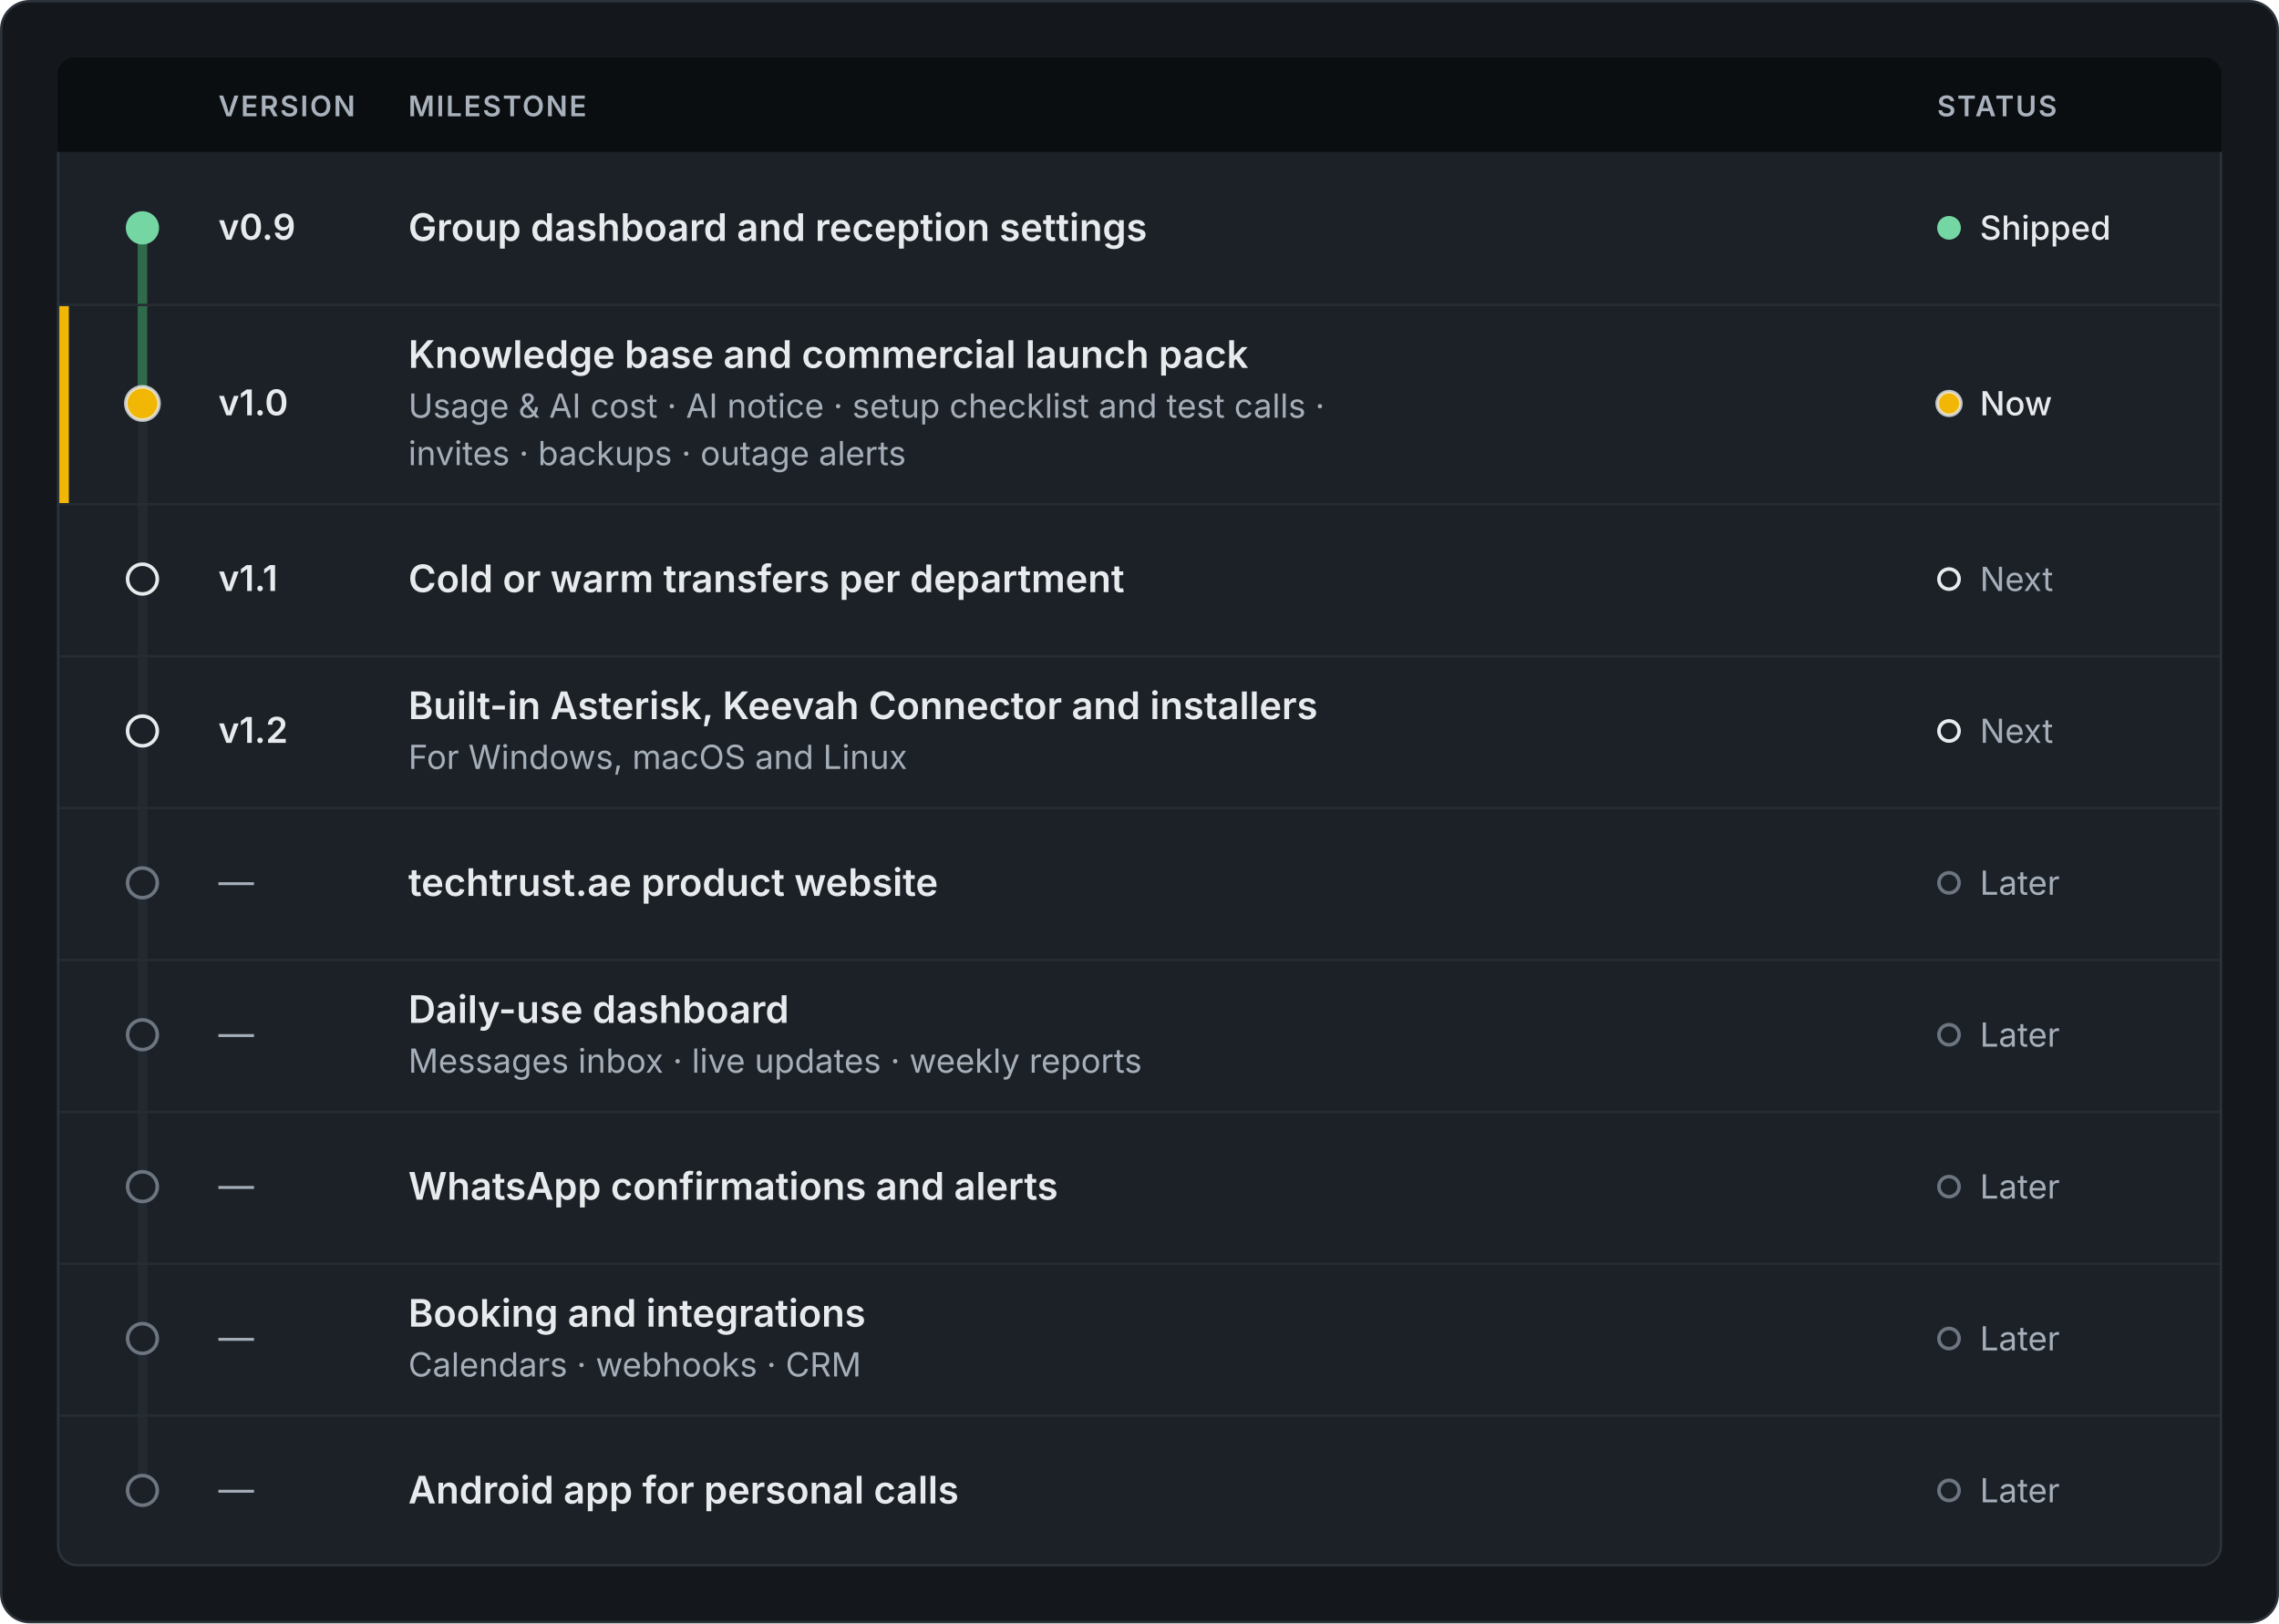
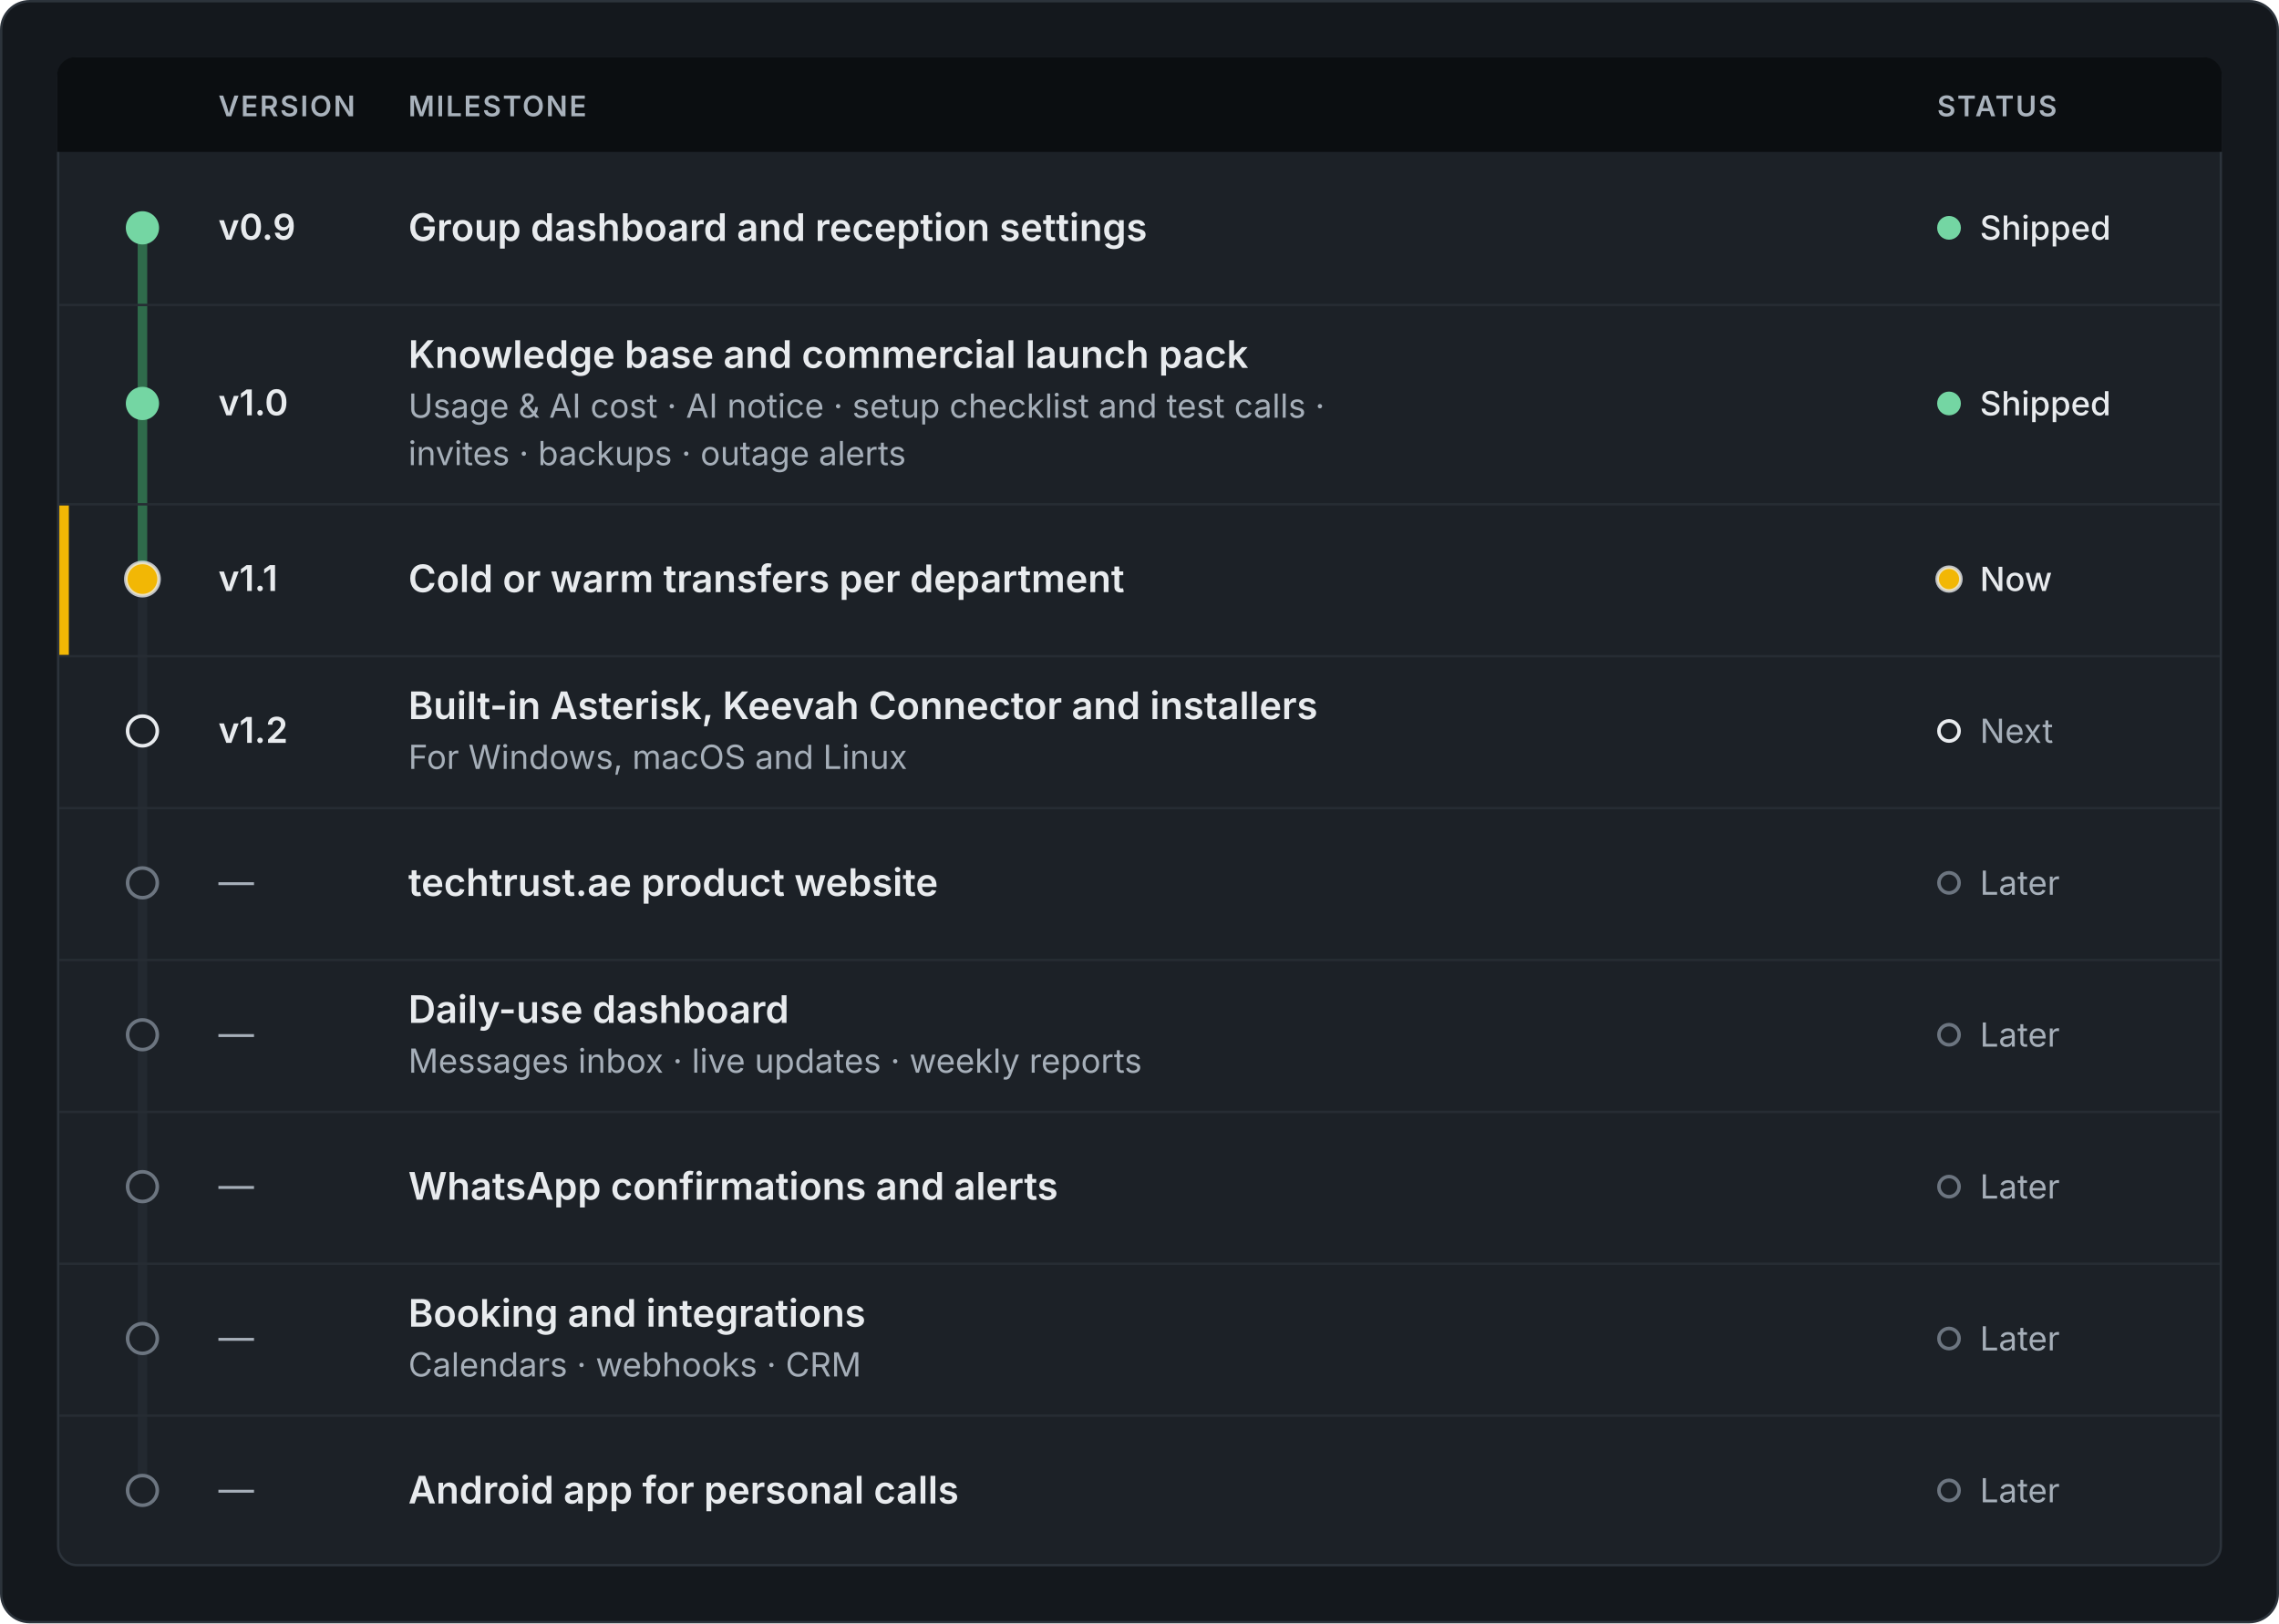
<svg xmlns="http://www.w3.org/2000/svg" width="960" height="684" viewBox="0 0 960 684" role="img" aria-labelledby="title desc">
  <style>
text{font-family:'Fira Sans', -apple-system, BlinkMacSystemFont, 'Segoe UI', Inter, Helvetica, Arial, sans-serif;font-variant-numeric:tabular-nums}
.head{font-size:12px;font-weight:600;letter-spacing:.06em;fill:#a9b2bc}
.ver{font-size:15px;font-weight:600;fill:#e8ebee}
.none{font-size:15px;fill:#a6afb9}
.title{font-size:16px;font-weight:600;fill:#e8ebee}
.detail{font-size:14px;fill:#a6afb9}
.st{font-size:14px;font-weight:500;fill:#e8ebee}
.stq{font-size:14px;fill:#a6afb9}
</style>
  <rect x=".5" y=".5" width="959" height="683" rx="12" fill="#14181d" stroke="#2c333b" />
  <rect x="24.5" y="24.5" width="911" height="635" rx="8" fill="#1c2127" stroke="#2c333b" />
  <path d="M24 32a8 8 0 0 1 8-8h896a8 8 0 0 1 8 8v32H24z" fill="#0b0e11" />
  <text x="92" y="49" class="head">VERSION</text>
  <text x="172" y="49" class="head">MILESTONE</text>
  <text x="816" y="49" class="head">STATUS</text>
  <rect x="58" y="96" width="4" height="532" rx="2" fill="#232930" />
-   <rect x="58" y="96" width="4" height="74" fill="#2f6b4b" />
+   <rect x="58" y="96" width="4" height="148" fill="#2f6b4b" />
  <circle cx="60" cy="96" r="7" fill="#74d6a3" />
  <text x="92" y="101" class="ver">v0.9</text>
  <text x="172" y="101.5" class="title">Group dashboard and reception settings</text>
  <circle cx="821" cy="96" r="5" fill="#74d6a3" />
  <text x="834" y="101" class="st">Shipped</text>
  <rect x="25" y="128" width="910" height="1" fill="#262c33" />
-   <rect x="25" y="129" width="4" height="83" fill="#f2b705" />
-   <circle cx="60" cy="170" r="7" fill="#f2b705" stroke="#e8ebee" stroke-opacity=".8" stroke-width="1.5" />
+   <circle cx="60" cy="170" r="7" fill="#74d6a3" />
  <text x="92" y="175" class="ver">v1.0</text>
  <text x="172" y="155" class="title">Knowledge base and commercial launch pack</text>
  <text x="172" y="176" class="detail">Usage &amp; AI cost · AI notice · setup checklist and test calls ·</text>
  <text x="172" y="196" class="detail">invites · backups · outage alerts</text>
-   <circle cx="821" cy="170" r="5" fill="#f2b705" stroke="#e8ebee" stroke-opacity=".8" stroke-width="1.5" />
-   <text x="834" y="175" class="st">Now</text>
+   <circle cx="821" cy="170" r="5" fill="#74d6a3" />
+   <text x="834" y="175" class="st">Shipped</text>
  <rect x="25" y="212" width="910" height="1" fill="#262c33" />
-   <circle cx="60" cy="244" r="6.25" fill="#1c2127" stroke="#e8ebee" stroke-width="1.5" />
+   <rect x="25" y="213" width="4" height="63" fill="#f2b705" />
+   <circle cx="60" cy="244" r="7" fill="#f2b705" stroke="#e8ebee" stroke-opacity=".8" stroke-width="1.5" />
  <text x="92" y="249" class="ver">v1.1</text>
  <text x="172" y="249.5" class="title">Cold or warm transfers per department</text>
-   <circle cx="821" cy="244" r="4.25" fill="#1c2127" stroke="#e8ebee" stroke-width="1.5" />
-   <text x="834" y="249" class="stq">Next</text>
+   <circle cx="821" cy="244" r="5" fill="#f2b705" stroke="#e8ebee" stroke-opacity=".8" stroke-width="1.5" />
+   <text x="834" y="249" class="st">Now</text>
  <rect x="25" y="276" width="910" height="1" fill="#262c33" />
  <circle cx="60" cy="308" r="6.25" fill="#1c2127" stroke="#e8ebee" stroke-width="1.5" />
  <text x="92" y="313" class="ver">v1.2</text>
  <text x="172" y="303" class="title">Built-in Asterisk, Keevah Connector and installers</text>
  <text x="172" y="324" class="detail">For Windows, macOS and Linux</text>
  <circle cx="821" cy="308" r="4.25" fill="#1c2127" stroke="#e8ebee" stroke-width="1.5" />
  <text x="834" y="313" class="stq">Next</text>
  <rect x="25" y="340" width="910" height="1" fill="#262c33" />
  <circle cx="60" cy="372" r="6.25" fill="#1c2127" stroke="#6c7580" stroke-width="1.5" />
  <text x="92" y="377" class="none">—</text>
  <text x="172" y="377.5" class="title">techtrust.ae product website</text>
  <circle cx="821" cy="372" r="4.25" fill="#1c2127" stroke="#6c7580" stroke-width="1.5" />
  <text x="834" y="377" class="stq">Later</text>
  <rect x="25" y="404" width="910" height="1" fill="#262c33" />
  <circle cx="60" cy="436" r="6.25" fill="#1c2127" stroke="#6c7580" stroke-width="1.5" />
  <text x="92" y="441" class="none">—</text>
  <text x="172" y="431" class="title">Daily-use dashboard</text>
  <text x="172" y="452" class="detail">Messages inbox · live updates · weekly reports</text>
  <circle cx="821" cy="436" r="4.25" fill="#1c2127" stroke="#6c7580" stroke-width="1.5" />
  <text x="834" y="441" class="stq">Later</text>
  <rect x="25" y="468" width="910" height="1" fill="#262c33" />
  <circle cx="60" cy="500" r="6.25" fill="#1c2127" stroke="#6c7580" stroke-width="1.5" />
  <text x="92" y="505" class="none">—</text>
  <text x="172" y="505.5" class="title">WhatsApp confirmations and alerts</text>
  <circle cx="821" cy="500" r="4.25" fill="#1c2127" stroke="#6c7580" stroke-width="1.5" />
  <text x="834" y="505" class="stq">Later</text>
  <rect x="25" y="532" width="910" height="1" fill="#262c33" />
  <circle cx="60" cy="564" r="6.25" fill="#1c2127" stroke="#6c7580" stroke-width="1.5" />
  <text x="92" y="569" class="none">—</text>
  <text x="172" y="559" class="title">Booking and integrations</text>
  <text x="172" y="580" class="detail">Calendars · webhooks · CRM</text>
  <circle cx="821" cy="564" r="4.25" fill="#1c2127" stroke="#6c7580" stroke-width="1.5" />
  <text x="834" y="569" class="stq">Later</text>
  <rect x="25" y="596" width="910" height="1" fill="#262c33" />
  <circle cx="60" cy="628" r="6.25" fill="#1c2127" stroke="#6c7580" stroke-width="1.5" />
  <text x="92" y="633" class="none">—</text>
  <text x="172" y="633.5" class="title">Android app for personal calls</text>
  <circle cx="821" cy="628" r="4.25" fill="#1c2127" stroke="#6c7580" stroke-width="1.5" />
  <text x="834" y="633" class="stq">Later</text>
</svg>
